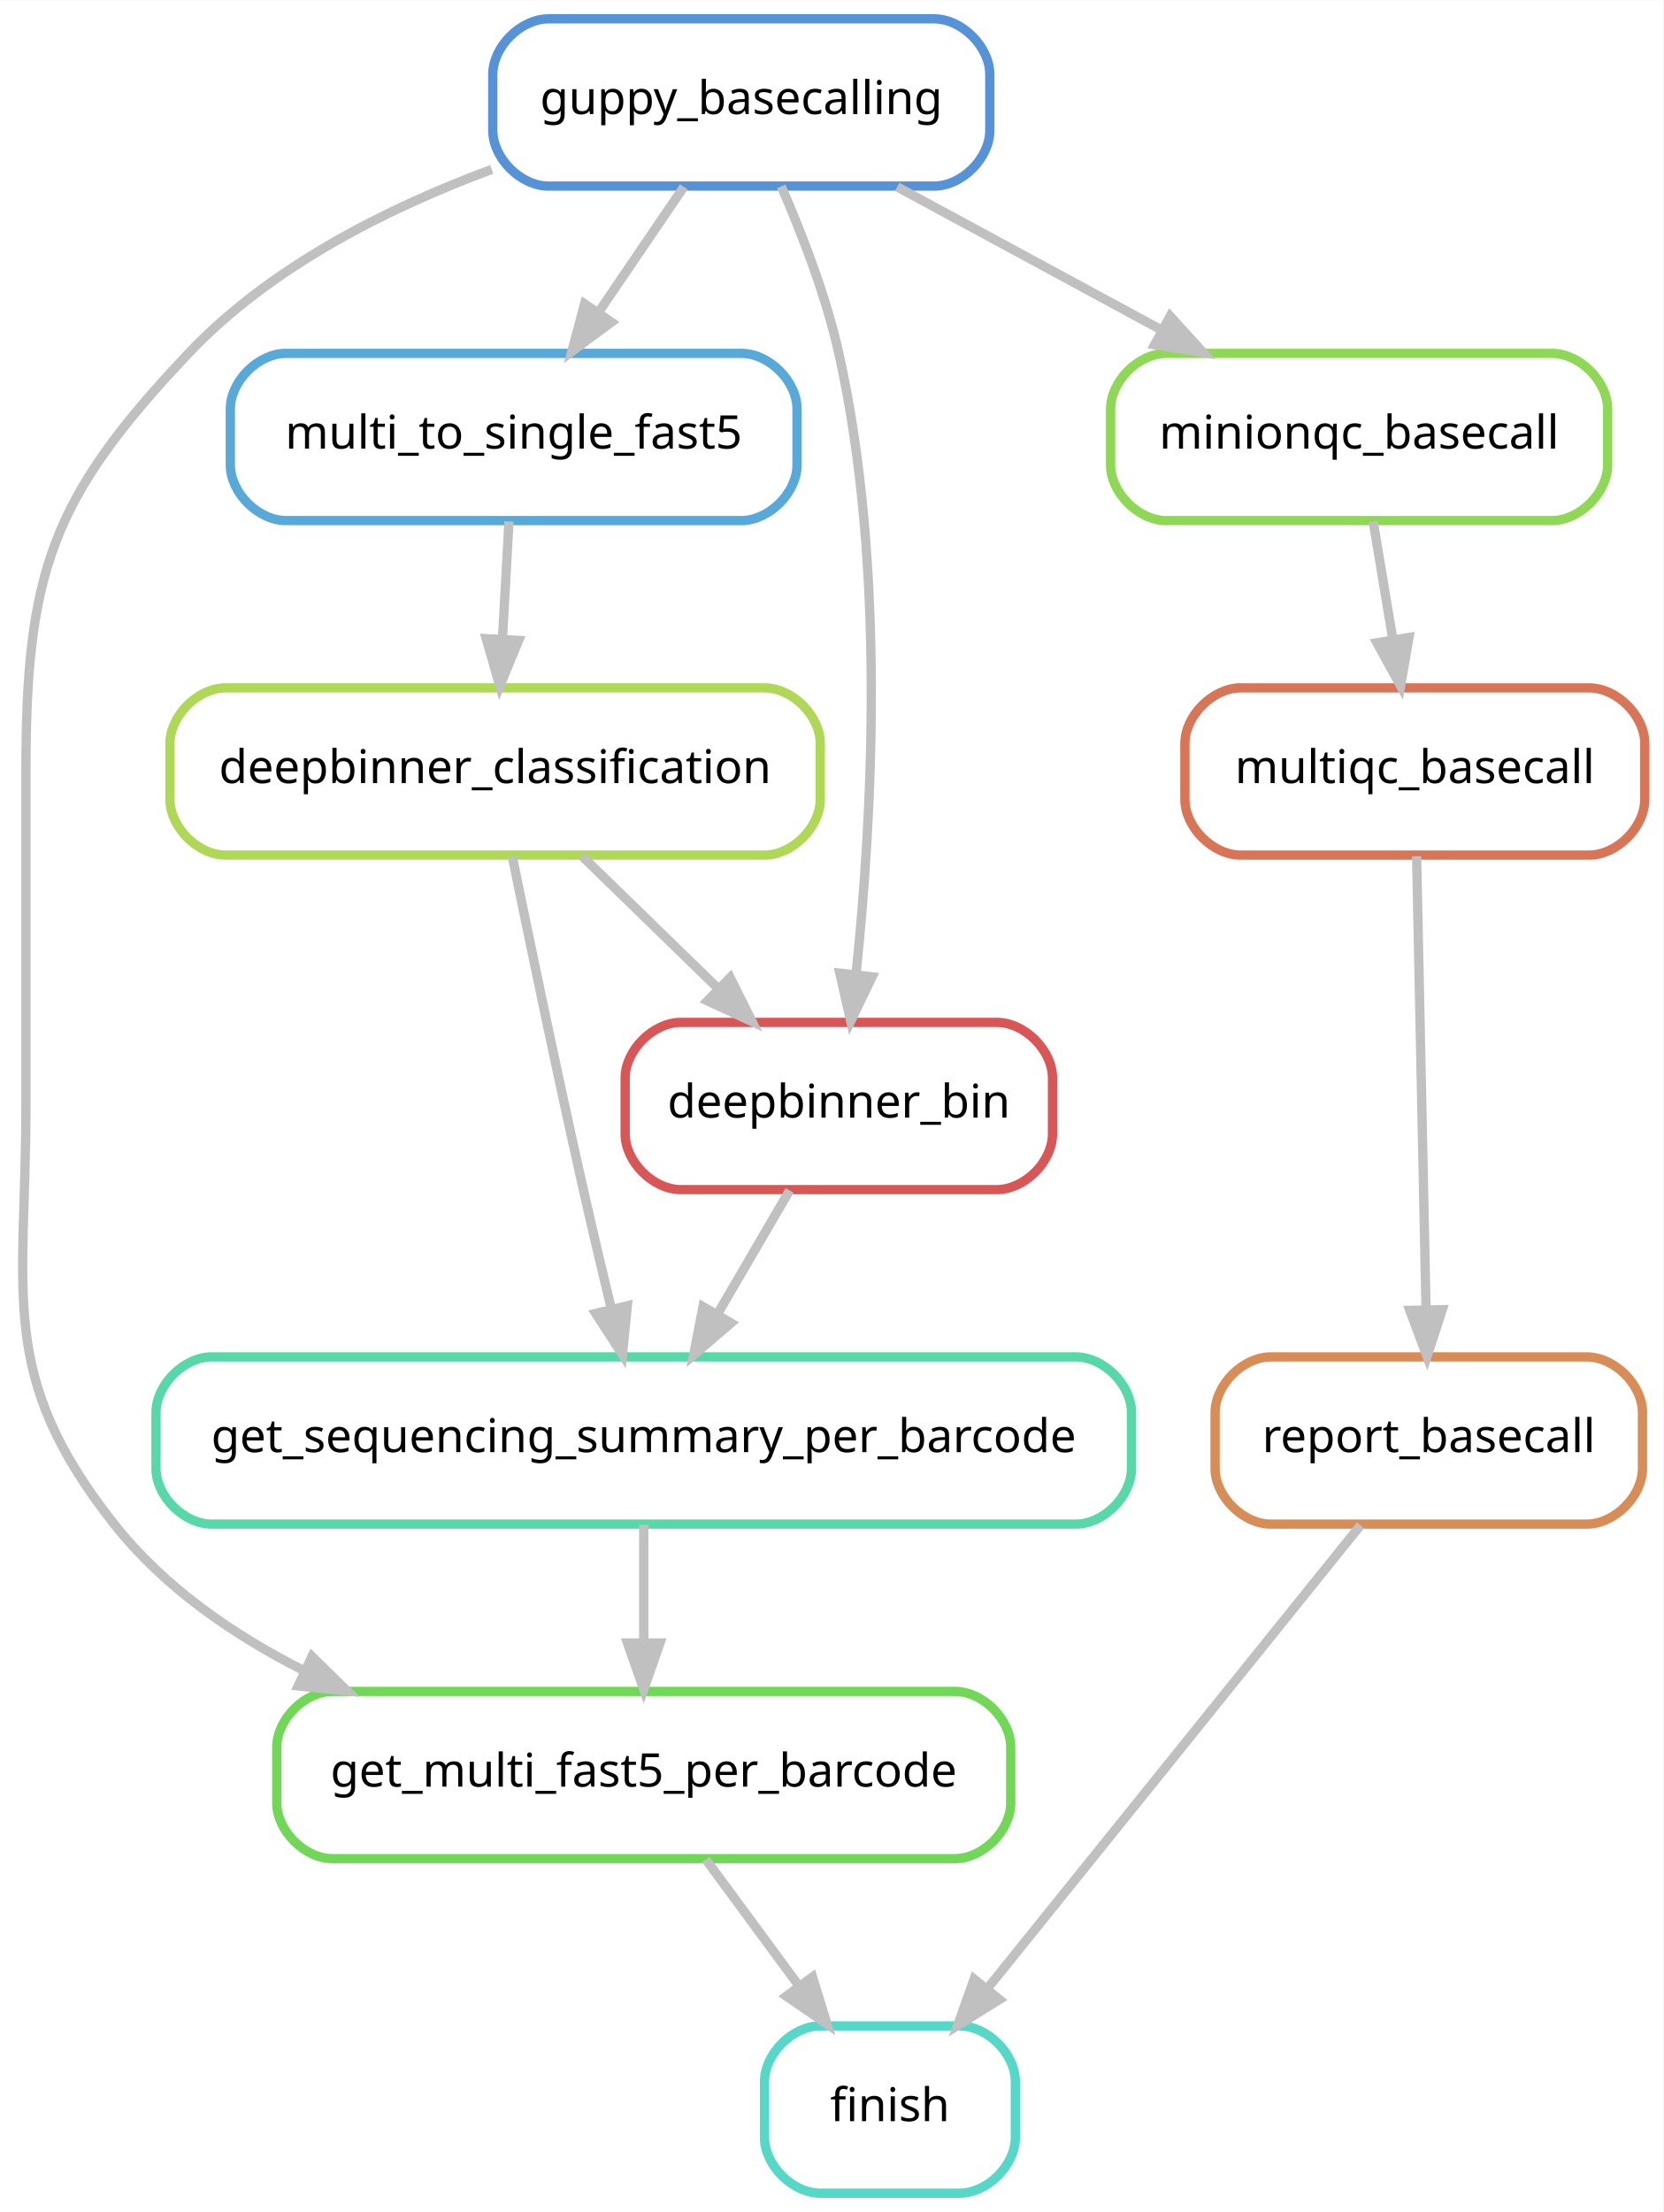
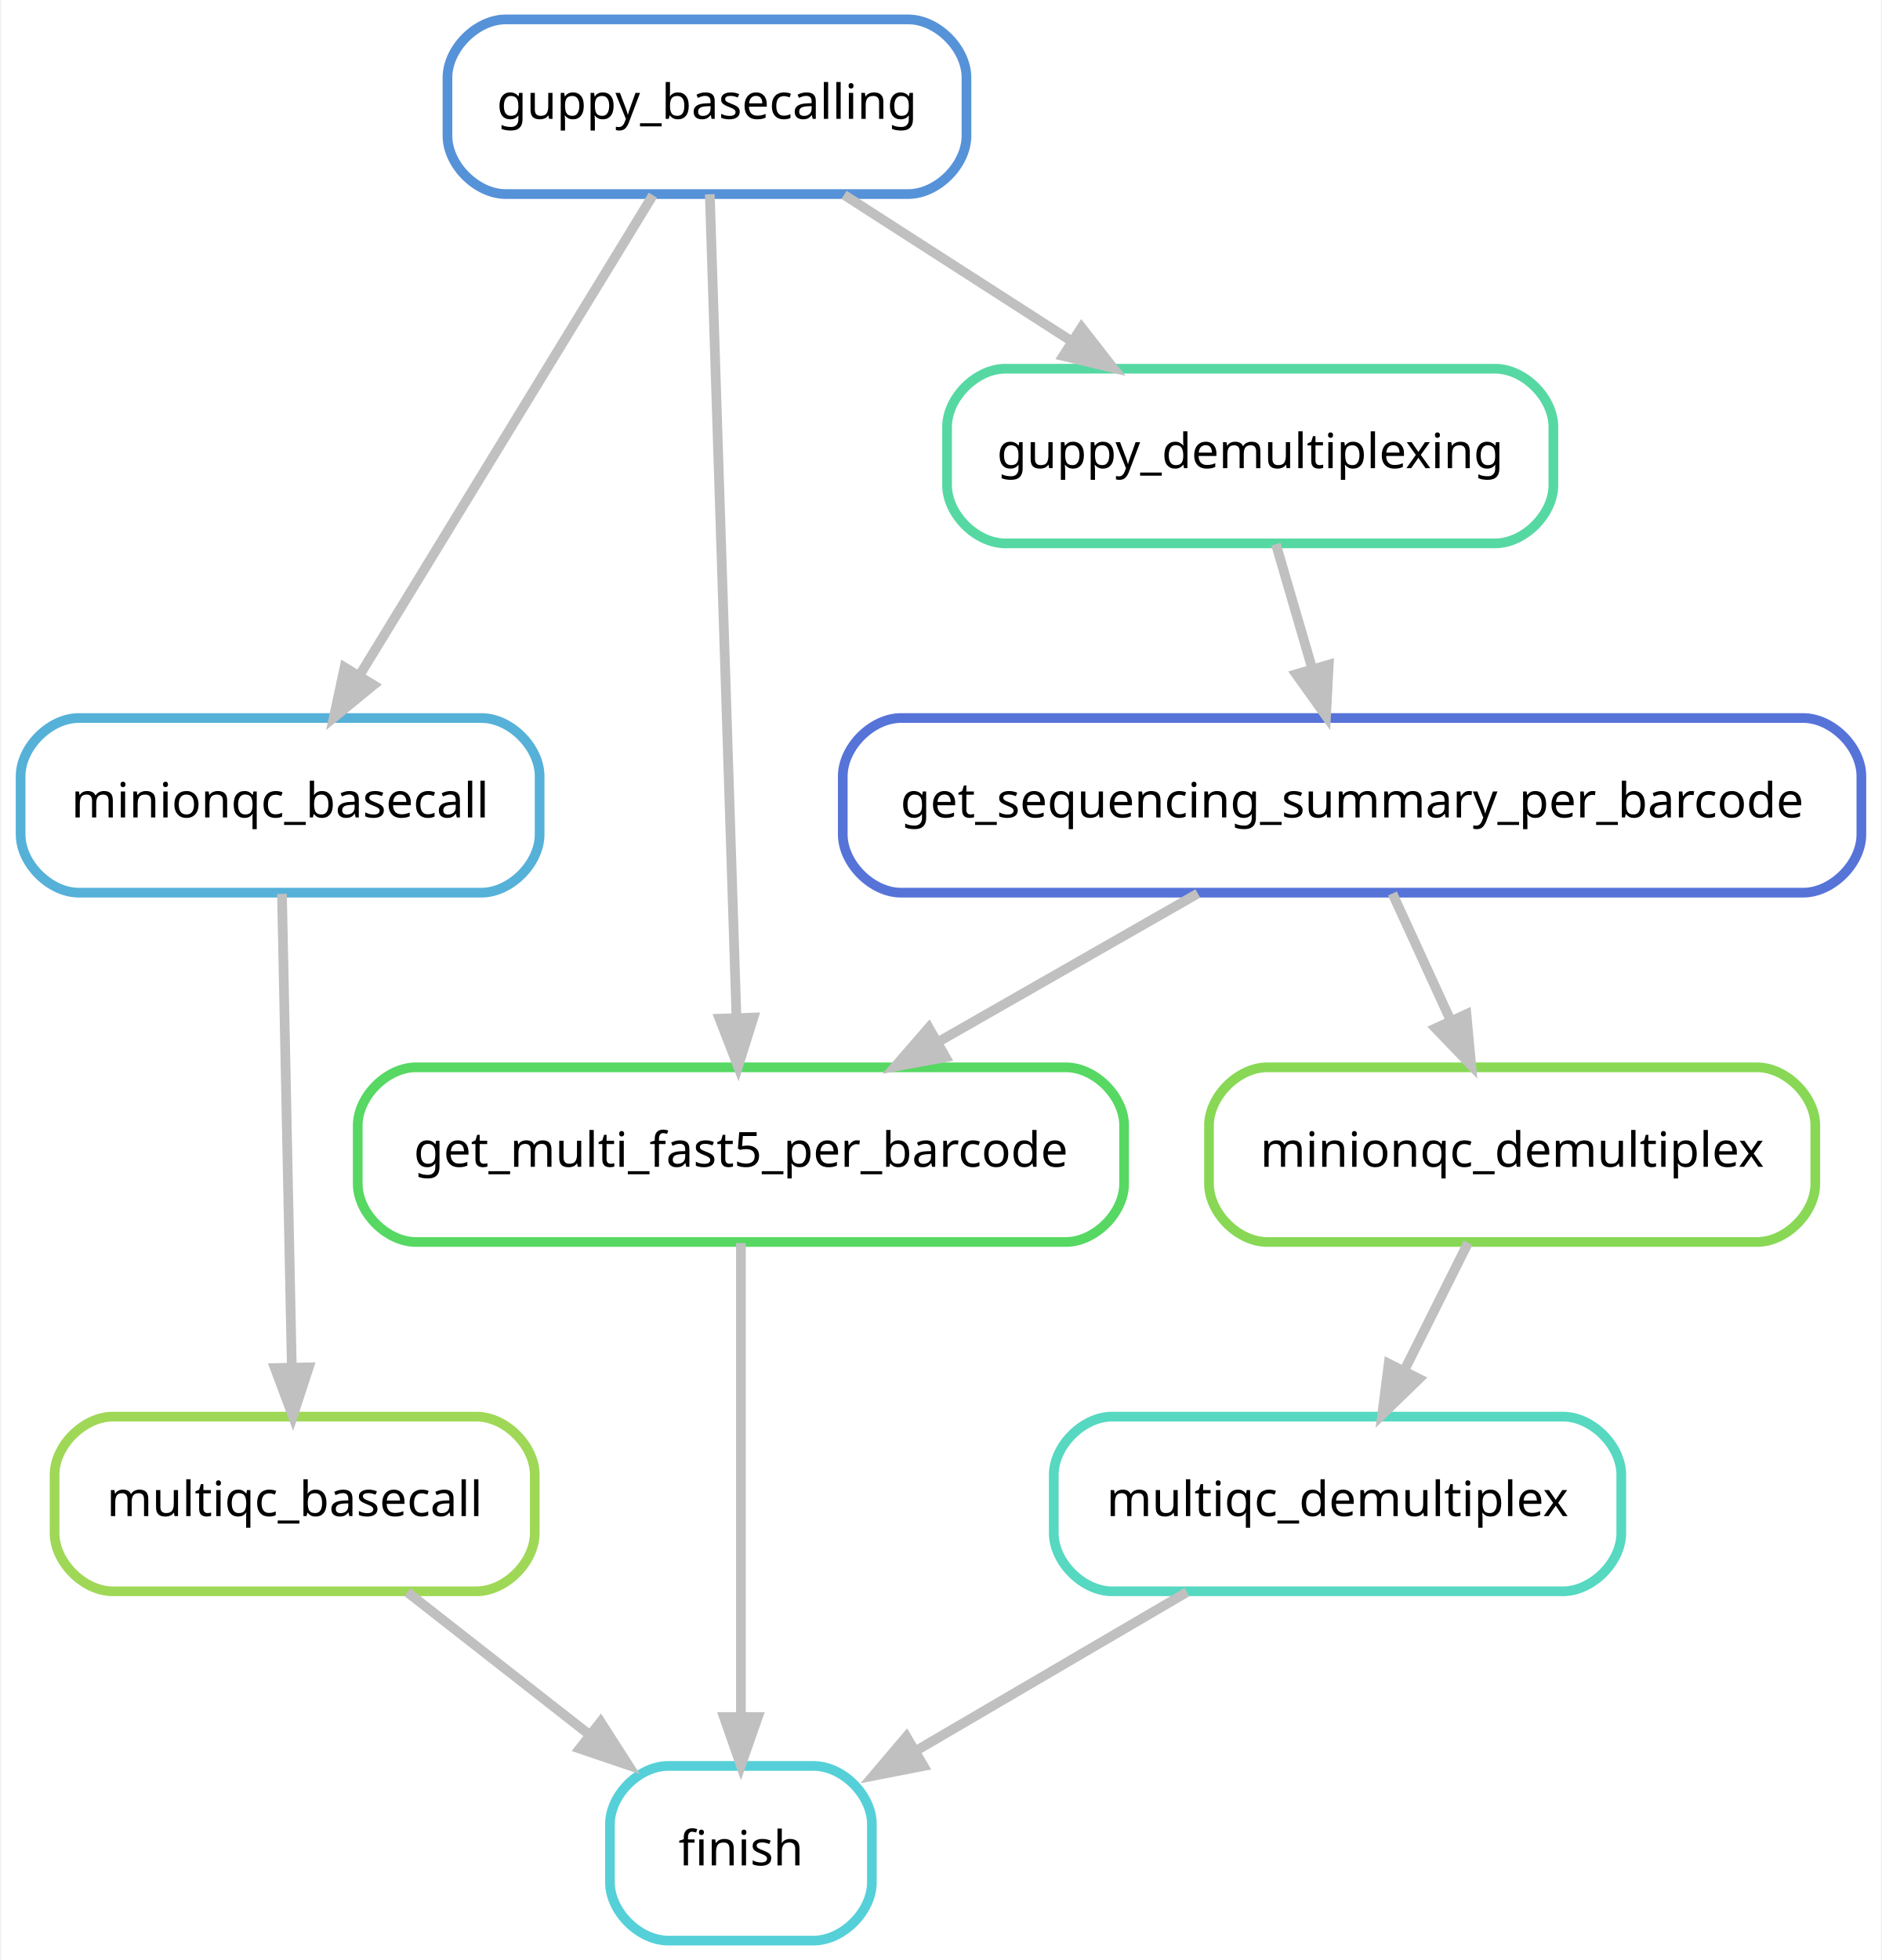
- <svg xmlns="http://www.w3.org/2000/svg" width="358pt" height="476pt" viewBox="0.00 0.00 358.08 476.00">
-   <g id="graph0" class="graph" transform="scale(1 1) rotate(0) translate(4 472)">
-     <polygon fill="#ffffff" stroke="transparent" points="-4,4 -4,-472 354.083,-472 354.083,4 -4,4" />
+ <svg xmlns="http://www.w3.org/2000/svg" width="388pt" height="404pt" viewBox="0.00 0.00 387.50 404.00">
+   <g id="graph0" class="graph" transform="scale(1 1) rotate(0) translate(4 400)">
+     <polygon fill="#ffffff" stroke="transparent" points="-4,4 -4,-400 383.5,-400 383.5,4 -4,4" />
    <g id="node1" class="node">
-       <path fill="none" stroke="#56d8c9" stroke-width="2" d="M202.583,-36C202.583,-36 172.583,-36 172.583,-36 166.583,-36 160.583,-30 160.583,-24 160.583,-24 160.583,-12 160.583,-12 160.583,-6 166.583,0 172.583,0 172.583,0 202.583,0 202.583,0 208.583,0 214.583,-6 214.583,-12 214.583,-12 214.583,-24 214.583,-24 214.583,-30 208.583,-36 202.583,-36" />
-       <text text-anchor="middle" x="187.583" y="-15.5" font-family="sans" font-size="10.00" fill="#000000">finish</text>
+       <path fill="none" stroke="#56d0d8" stroke-width="2" d="M163.5,-36C163.5,-36 133.5,-36 133.5,-36 127.5,-36 121.5,-30 121.5,-24 121.5,-24 121.5,-12 121.5,-12 121.5,-6 127.5,0 133.5,0 133.5,0 163.5,0 163.5,0 169.5,0 175.5,-6 175.5,-12 175.5,-12 175.5,-24 175.5,-24 175.5,-30 169.5,-36 163.5,-36" />
+       <text text-anchor="middle" x="148.5" y="-15.5" font-family="sans" font-size="10.00" fill="#000000">finish</text>
    </g>
    <g id="node2" class="node">
-       <path fill="none" stroke="#70d856" stroke-width="2" d="M201.583,-108C201.583,-108 67.583,-108 67.583,-108 61.583,-108 55.583,-102 55.583,-96 55.583,-96 55.583,-84 55.583,-84 55.583,-78 61.583,-72 67.583,-72 67.583,-72 201.583,-72 201.583,-72 207.583,-72 213.583,-78 213.583,-84 213.583,-84 213.583,-96 213.583,-96 213.583,-102 207.583,-108 201.583,-108" />
-       <text text-anchor="middle" x="134.583" y="-87.5" font-family="sans" font-size="10.00" fill="#000000">get_multi_fast5_per_barcode</text>
+       <path fill="none" stroke="#9fd856" stroke-width="2" d="M94,-108C94,-108 19,-108 19,-108 13,-108 7,-102 7,-96 7,-96 7,-84 7,-84 7,-78 13,-72 19,-72 19,-72 94,-72 94,-72 100,-72 106,-78 106,-84 106,-84 106,-96 106,-96 106,-102 100,-108 94,-108" />
+       <text text-anchor="middle" x="56.5" y="-87.5" font-family="sans" font-size="10.00" fill="#000000">multiqc_basecall</text>
+     </g>
+     <g id="edge3" class="edge">
+       <path fill="none" stroke="#c0c0c0" stroke-width="2" d="M79.716,-71.831C91.047,-62.963 104.846,-52.164 117.103,-42.572" />
+       <polygon fill="#c0c0c0" stroke="#c0c0c0" stroke-width="2" points="119.574,-45.082 125.292,-36.163 115.26,-39.57 119.574,-45.082" />
+     </g>
+     <g id="node3" class="node">
+       <path fill="none" stroke="#56d8c1" stroke-width="2" d="M318,-108C318,-108 225,-108 225,-108 219,-108 213,-102 213,-96 213,-96 213,-84 213,-84 213,-78 219,-72 225,-72 225,-72 318,-72 318,-72 324,-72 330,-78 330,-84 330,-84 330,-96 330,-96 330,-102 324,-108 318,-108" />
+       <text text-anchor="middle" x="271.5" y="-87.5" font-family="sans" font-size="10.00" fill="#000000">multiqc_demultiplex</text>
    </g>
    <g id="edge2" class="edge">
-       <path fill="none" stroke="#c0c0c0" stroke-width="2" d="M147.957,-71.831C153.999,-63.623 161.259,-53.761 167.905,-44.732" />
-       <polygon fill="#c0c0c0" stroke="#c0c0c0" stroke-width="2" points="170.919,-46.541 174.028,-36.413 165.281,-42.392 170.919,-46.541" />
+       <path fill="none" stroke="#c0c0c0" stroke-width="2" d="M240.462,-71.831C223.493,-61.898 202.385,-49.542 184.672,-39.174" />
+       <polygon fill="#c0c0c0" stroke="#c0c0c0" stroke-width="2" points="186.158,-35.988 175.76,-33.957 182.621,-42.029 186.158,-35.988" />
    </g>
-     <g id="node3" class="node">
-       <path fill="none" stroke="#d88d56" stroke-width="2" d="M337.583,-180C337.583,-180 269.583,-180 269.583,-180 263.583,-180 257.583,-174 257.583,-168 257.583,-168 257.583,-156 257.583,-156 257.583,-150 263.583,-144 269.583,-144 269.583,-144 337.583,-144 337.583,-144 343.583,-144 349.583,-150 349.583,-156 349.583,-156 349.583,-168 349.583,-168 349.583,-174 343.583,-180 337.583,-180" />
-       <text text-anchor="middle" x="303.583" y="-159.5" font-family="sans" font-size="10.00" fill="#000000">report_basecall</text>
+     <g id="node4" class="node">
+       <path fill="none" stroke="#56d863" stroke-width="2" d="M215.5,-180C215.5,-180 81.5,-180 81.5,-180 75.5,-180 69.5,-174 69.5,-168 69.5,-168 69.5,-156 69.5,-156 69.5,-150 75.5,-144 81.5,-144 81.5,-144 215.5,-144 215.5,-144 221.5,-144 227.5,-150 227.5,-156 227.5,-156 227.5,-168 227.5,-168 227.5,-174 221.5,-180 215.5,-180" />
+       <text text-anchor="middle" x="148.5" y="-159.5" font-family="sans" font-size="10.00" fill="#000000">get_multi_fast5_per_barcode</text>
    </g>
    <g id="edge1" class="edge">
-       <path fill="none" stroke="#c0c0c0" stroke-width="2" d="M288.891,-143.762C268.583,-118.552 231.816,-72.91 208.604,-44.095" />
-       <polygon fill="#c0c0c0" stroke="#c0c0c0" stroke-width="2" points="211.154,-41.681 202.155,-36.09 205.702,-46.073 211.154,-41.681" />
-     </g>
-     <g id="node4" class="node">
-       <path fill="none" stroke="#56d8a9" stroke-width="2" d="M227.583,-180C227.583,-180 41.583,-180 41.583,-180 35.583,-180 29.583,-174 29.583,-168 29.583,-168 29.583,-156 29.583,-156 29.583,-150 35.583,-144 41.583,-144 41.583,-144 227.583,-144 227.583,-144 233.583,-144 239.583,-150 239.583,-156 239.583,-156 239.583,-168 239.583,-168 239.583,-174 233.583,-180 227.583,-180" />
-       <text text-anchor="middle" x="134.583" y="-159.5" font-family="sans" font-size="10.00" fill="#000000">get_sequencing_summary_per_barcode</text>
-     </g>
-     <g id="edge3" class="edge">
-       <path fill="none" stroke="#c0c0c0" stroke-width="2" d="M134.583,-143.831C134.583,-136.131 134.583,-126.974 134.583,-118.417" />
-       <polygon fill="#c0c0c0" stroke="#c0c0c0" stroke-width="2" points="138.083,-118.413 134.583,-108.413 131.083,-118.413 138.083,-118.413" />
+       <path fill="none" stroke="#c0c0c0" stroke-width="2" d="M148.5,-143.762C148.5,-119.201 148.5,-75.247 148.5,-46.354" />
+       <polygon fill="#c0c0c0" stroke="#c0c0c0" stroke-width="2" points="152,-46.09 148.5,-36.09 145,-46.09 152,-46.09" />
    </g>
    <g id="node5" class="node">
-       <path fill="none" stroke="#5692d8" stroke-width="2" d="M197.083,-468C197.083,-468 114.083,-468 114.083,-468 108.083,-468 102.083,-462 102.083,-456 102.083,-456 102.083,-444 102.083,-444 102.083,-438 108.083,-432 114.083,-432 114.083,-432 197.083,-432 197.083,-432 203.083,-432 209.083,-438 209.083,-444 209.083,-444 209.083,-456 209.083,-456 209.083,-462 203.083,-468 197.083,-468" />
-       <text text-anchor="middle" x="155.583" y="-447.5" font-family="sans" font-size="10.00" fill="#000000">guppy_basecalling</text>
+       <path fill="none" stroke="#56b1d8" stroke-width="2" d="M95,-252C95,-252 12,-252 12,-252 6,-252 0,-246 0,-240 0,-240 0,-228 0,-228 0,-222 6,-216 12,-216 12,-216 95,-216 95,-216 101,-216 107,-222 107,-228 107,-228 107,-240 107,-240 107,-246 101,-252 95,-252" />
+       <text text-anchor="middle" x="53.5" y="-231.5" font-family="sans" font-size="10.00" fill="#000000">minionqc_basecall</text>
    </g>
    <g id="edge4" class="edge">
-       <path fill="none" stroke="#c0c0c0" stroke-width="2" d="M101.865,-435.594C79.232,-427.211 54.126,-414.538 36.583,-396 7.082,-364.828 1.583,-348.918 1.583,-306 1.583,-306 1.583,-306 1.583,-234 1.583,-193.118 -4.748,-176.089 20.583,-144 31.245,-130.493 46.102,-120.19 61.575,-112.397" />
-       <polygon fill="#c0c0c0" stroke="#c0c0c0" stroke-width="2" points="63.169,-115.515 70.729,-108.093 60.19,-109.18 63.169,-115.515" />
+       <path fill="none" stroke="#c0c0c0" stroke-width="2" d="M53.88,-215.762C54.392,-191.201 55.307,-147.247 55.909,-118.354" />
+       <polygon fill="#c0c0c0" stroke="#c0c0c0" stroke-width="2" points="59.414,-118.16 56.123,-108.09 52.416,-118.014 59.414,-118.16" />
+     </g>
+     <g id="node6" class="node">
+       <path fill="none" stroke="#88d856" stroke-width="2" d="M358,-180C358,-180 257,-180 257,-180 251,-180 245,-174 245,-168 245,-168 245,-156 245,-156 245,-150 251,-144 257,-144 257,-144 358,-144 358,-144 364,-144 370,-150 370,-156 370,-156 370,-168 370,-168 370,-174 364,-180 358,-180" />
+       <text text-anchor="middle" x="307.5" y="-159.5" font-family="sans" font-size="10.00" fill="#000000">minionqc_demultiplex</text>
+     </g>
+     <g id="edge5" class="edge">
+       <path fill="none" stroke="#c0c0c0" stroke-width="2" d="M298.416,-143.831C294.438,-135.877 289.685,-126.369 285.286,-117.572" />
+       <polygon fill="#c0c0c0" stroke="#c0c0c0" stroke-width="2" points="288.309,-115.792 280.707,-108.413 282.048,-118.923 288.309,-115.792" />
    </g>
    <g id="node7" class="node">
-       <path fill="none" stroke="#d85656" stroke-width="2" d="M210.583,-252C210.583,-252 142.583,-252 142.583,-252 136.583,-252 130.583,-246 130.583,-240 130.583,-240 130.583,-228 130.583,-228 130.583,-222 136.583,-216 142.583,-216 142.583,-216 210.583,-216 210.583,-216 216.583,-216 222.583,-222 222.583,-228 222.583,-228 222.583,-240 222.583,-240 222.583,-246 216.583,-252 210.583,-252" />
-       <text text-anchor="middle" x="176.583" y="-231.5" font-family="sans" font-size="10.00" fill="#000000">deepbinner_bin</text>
+       <path fill="none" stroke="#5673d8" stroke-width="2" d="M367.5,-252C367.5,-252 181.5,-252 181.5,-252 175.5,-252 169.5,-246 169.5,-240 169.5,-240 169.5,-228 169.5,-228 169.5,-222 175.5,-216 181.5,-216 181.5,-216 367.5,-216 367.5,-216 373.5,-216 379.5,-222 379.5,-228 379.5,-228 379.5,-240 379.5,-240 379.5,-246 373.5,-252 367.5,-252" />
+       <text text-anchor="middle" x="274.5" y="-231.5" font-family="sans" font-size="10.00" fill="#000000">get_sequencing_summary_per_barcode</text>
+     </g>
+     <g id="edge7" class="edge">
+       <path fill="none" stroke="#c0c0c0" stroke-width="2" d="M242.705,-215.831C226.44,-206.537 206.461,-195.121 189.095,-185.197" />
+       <polygon fill="#c0c0c0" stroke="#c0c0c0" stroke-width="2" points="190.704,-182.085 180.285,-180.163 187.231,-188.163 190.704,-182.085" />
+     </g>
+     <g id="edge9" class="edge">
+       <path fill="none" stroke="#c0c0c0" stroke-width="2" d="M282.827,-215.831C286.473,-207.877 290.831,-198.369 294.863,-189.572" />
+       <polygon fill="#c0c0c0" stroke="#c0c0c0" stroke-width="2" points="298.076,-190.962 299.061,-180.413 291.712,-188.046 298.076,-190.962" />
+     </g>
+     <g id="node8" class="node">
+       <path fill="none" stroke="#5692d8" stroke-width="2" d="M183,-396C183,-396 100,-396 100,-396 94,-396 88,-390 88,-384 88,-384 88,-372 88,-372 88,-366 94,-360 100,-360 100,-360 183,-360 183,-360 189,-360 195,-366 195,-372 195,-372 195,-384 195,-384 195,-390 189,-396 183,-396" />
+       <text text-anchor="middle" x="141.5" y="-375.5" font-family="sans" font-size="10.00" fill="#000000">guppy_basecalling</text>
+     </g>
+     <g id="edge6" class="edge">
+       <path fill="none" stroke="#c0c0c0" stroke-width="2" d="M142.085,-359.955C143.302,-322.394 146.116,-235.554 147.579,-190.41" />
+       <polygon fill="#c0c0c0" stroke="#c0c0c0" stroke-width="2" points="151.086,-190.253 147.912,-180.145 144.09,-190.026 151.086,-190.253" />
+     </g>
+     <g id="edge8" class="edge">
+       <path fill="none" stroke="#c0c0c0" stroke-width="2" d="M130.355,-359.762C115.081,-334.768 87.534,-289.692 69.903,-260.841" />
+       <polygon fill="#c0c0c0" stroke="#c0c0c0" stroke-width="2" points="72.756,-258.797 64.555,-252.09 66.783,-262.447 72.756,-258.797" />
+     </g>
+     <g id="node9" class="node">
+       <path fill="none" stroke="#56d8a2" stroke-width="2" d="M304,-324C304,-324 203,-324 203,-324 197,-324 191,-318 191,-312 191,-312 191,-300 191,-300 191,-294 197,-288 203,-288 203,-288 304,-288 304,-288 310,-288 316,-294 316,-300 316,-300 316,-312 316,-312 316,-318 310,-324 304,-324" />
+       <text text-anchor="middle" x="253.5" y="-303.5" font-family="sans" font-size="10.00" fill="#000000">guppy_demultiplexing</text>
+     </g>
+     <g id="edge11" class="edge">
+       <path fill="none" stroke="#c0c0c0" stroke-width="2" d="M169.762,-359.831C183.955,-350.707 201.328,-339.539 216.564,-329.745" />
+       <polygon fill="#c0c0c0" stroke="#c0c0c0" stroke-width="2" points="218.728,-332.515 225.247,-324.163 214.942,-326.626 218.728,-332.515" />
    </g>
    <g id="edge10" class="edge">
-       <path fill="none" stroke="#c0c0c0" stroke-width="2" d="M164.188,-431.936C168.685,-421.643 173.815,-408.368 176.583,-396 186.844,-350.134 183.709,-295.118 180.294,-262.442" />
-       <polygon fill="#c0c0c0" stroke="#c0c0c0" stroke-width="2" points="183.745,-261.807 179.145,-252.262 176.789,-262.592 183.745,-261.807" />
-     </g>
-     <g id="node9" class="node">
-       <path fill="none" stroke="#8fd856" stroke-width="2" d="M330.083,-396C330.083,-396 247.083,-396 247.083,-396 241.083,-396 235.083,-390 235.083,-384 235.083,-384 235.083,-372 235.083,-372 235.083,-366 241.083,-360 247.083,-360 247.083,-360 330.083,-360 330.083,-360 336.083,-360 342.083,-366 342.083,-372 342.083,-372 342.083,-384 342.083,-384 342.083,-390 336.083,-396 330.083,-396" />
-       <text text-anchor="middle" x="288.583" y="-375.5" font-family="sans" font-size="10.00" fill="#000000">minionqc_basecall</text>
-     </g>
-     <g id="edge12" class="edge">
-       <path fill="none" stroke="#c0c0c0" stroke-width="2" d="M189.144,-431.831C206.471,-422.452 227.788,-410.911 246.236,-400.924" />
-       <polygon fill="#c0c0c0" stroke="#c0c0c0" stroke-width="2" points="247.904,-404.002 255.032,-396.163 244.571,-397.846 247.904,-404.002" />
-     </g>
-     <g id="node10" class="node">
-       <path fill="none" stroke="#56a9d8" stroke-width="2" d="M155.583,-396C155.583,-396 57.583,-396 57.583,-396 51.583,-396 45.583,-390 45.583,-384 45.583,-384 45.583,-372 45.583,-372 45.583,-366 51.583,-360 57.583,-360 57.583,-360 155.583,-360 155.583,-360 161.583,-360 167.583,-366 167.583,-372 167.583,-372 167.583,-384 167.583,-384 167.583,-390 161.583,-396 155.583,-396" />
-       <text text-anchor="middle" x="106.583" y="-375.5" font-family="sans" font-size="10.00" fill="#000000">multi_to_single_fast5</text>
-     </g>
-     <g id="edge13" class="edge">
-       <path fill="none" stroke="#c0c0c0" stroke-width="2" d="M143.218,-431.831C137.632,-423.623 130.92,-413.761 124.775,-404.732" />
-       <polygon fill="#c0c0c0" stroke="#c0c0c0" stroke-width="2" points="127.634,-402.711 119.114,-396.413 121.847,-406.65 127.634,-402.711" />
-     </g>
-     <g id="node6" class="node">
-       <path fill="none" stroke="#d87556" stroke-width="2" d="M338.083,-324C338.083,-324 263.083,-324 263.083,-324 257.083,-324 251.083,-318 251.083,-312 251.083,-312 251.083,-300 251.083,-300 251.083,-294 257.083,-288 263.083,-288 263.083,-288 338.083,-288 338.083,-288 344.083,-288 350.083,-294 350.083,-300 350.083,-300 350.083,-312 350.083,-312 350.083,-318 344.083,-324 338.083,-324" />
-       <text text-anchor="middle" x="300.583" y="-303.5" font-family="sans" font-size="10.00" fill="#000000">multiqc_basecall</text>
-     </g>
-     <g id="edge5" class="edge">
-       <path fill="none" stroke="#c0c0c0" stroke-width="2" d="M300.963,-287.762C301.474,-263.201 302.39,-219.247 302.992,-190.354" />
-       <polygon fill="#c0c0c0" stroke="#c0c0c0" stroke-width="2" points="306.497,-190.16 303.206,-180.09 299.498,-190.014 306.497,-190.16" />
-     </g>
-     <g id="edge6" class="edge">
-       <path fill="none" stroke="#c0c0c0" stroke-width="2" d="M165.984,-215.831C161.295,-207.792 155.68,-198.167 150.503,-189.292" />
-       <polygon fill="#c0c0c0" stroke="#c0c0c0" stroke-width="2" points="153.386,-187.287 145.324,-180.413 147.339,-190.815 153.386,-187.287" />
-     </g>
-     <g id="node8" class="node">
-       <path fill="none" stroke="#afd856" stroke-width="2" d="M160.583,-324C160.583,-324 44.583,-324 44.583,-324 38.583,-324 32.583,-318 32.583,-312 32.583,-312 32.583,-300 32.583,-300 32.583,-294 38.583,-288 44.583,-288 44.583,-288 160.583,-288 160.583,-288 166.583,-288 172.583,-294 172.583,-300 172.583,-300 172.583,-312 172.583,-312 172.583,-318 166.583,-324 160.583,-324" />
-       <text text-anchor="middle" x="102.583" y="-303.5" font-family="sans" font-size="10.00" fill="#000000">deepbinner_classification</text>
-     </g>
-     <g id="edge7" class="edge">
-       <path fill="none" stroke="#c0c0c0" stroke-width="2" d="M106.289,-287.696C110.014,-269.487 115.988,-240.767 121.583,-216 123.465,-207.667 125.601,-198.634 127.591,-190.384" />
-       <polygon fill="#c0c0c0" stroke="#c0c0c0" stroke-width="2" points="131.041,-191.008 130.001,-180.464 124.239,-189.355 131.041,-191.008" />
-     </g>
-     <g id="edge9" class="edge">
-       <path fill="none" stroke="#c0c0c0" stroke-width="2" d="M121.256,-287.831C130.107,-279.219 140.831,-268.785 150.472,-259.405" />
-       <polygon fill="#c0c0c0" stroke="#c0c0c0" stroke-width="2" points="153.189,-261.645 157.915,-252.163 148.307,-256.628 153.189,-261.645" />
-     </g>
-     <g id="edge8" class="edge">
-       <path fill="none" stroke="#c0c0c0" stroke-width="2" d="M291.611,-359.831C292.894,-352.131 294.42,-342.974 295.846,-334.417" />
-       <polygon fill="#c0c0c0" stroke="#c0c0c0" stroke-width="2" points="299.322,-334.853 297.514,-324.413 292.417,-333.702 299.322,-334.853" />
-     </g>
-     <g id="edge11" class="edge">
-       <path fill="none" stroke="#c0c0c0" stroke-width="2" d="M105.573,-359.831C105.145,-352.131 104.637,-342.974 104.161,-334.417" />
-       <polygon fill="#c0c0c0" stroke="#c0c0c0" stroke-width="2" points="107.655,-334.204 103.606,-324.413 100.666,-334.592 107.655,-334.204" />
+       <path fill="none" stroke="#c0c0c0" stroke-width="2" d="M258.799,-287.831C261.07,-280.046 263.775,-270.773 266.294,-262.135" />
+       <polygon fill="#c0c0c0" stroke="#c0c0c0" stroke-width="2" points="269.689,-262.993 269.13,-252.413 262.969,-261.033 269.689,-262.993" />
    </g>
  </g>
</svg>
